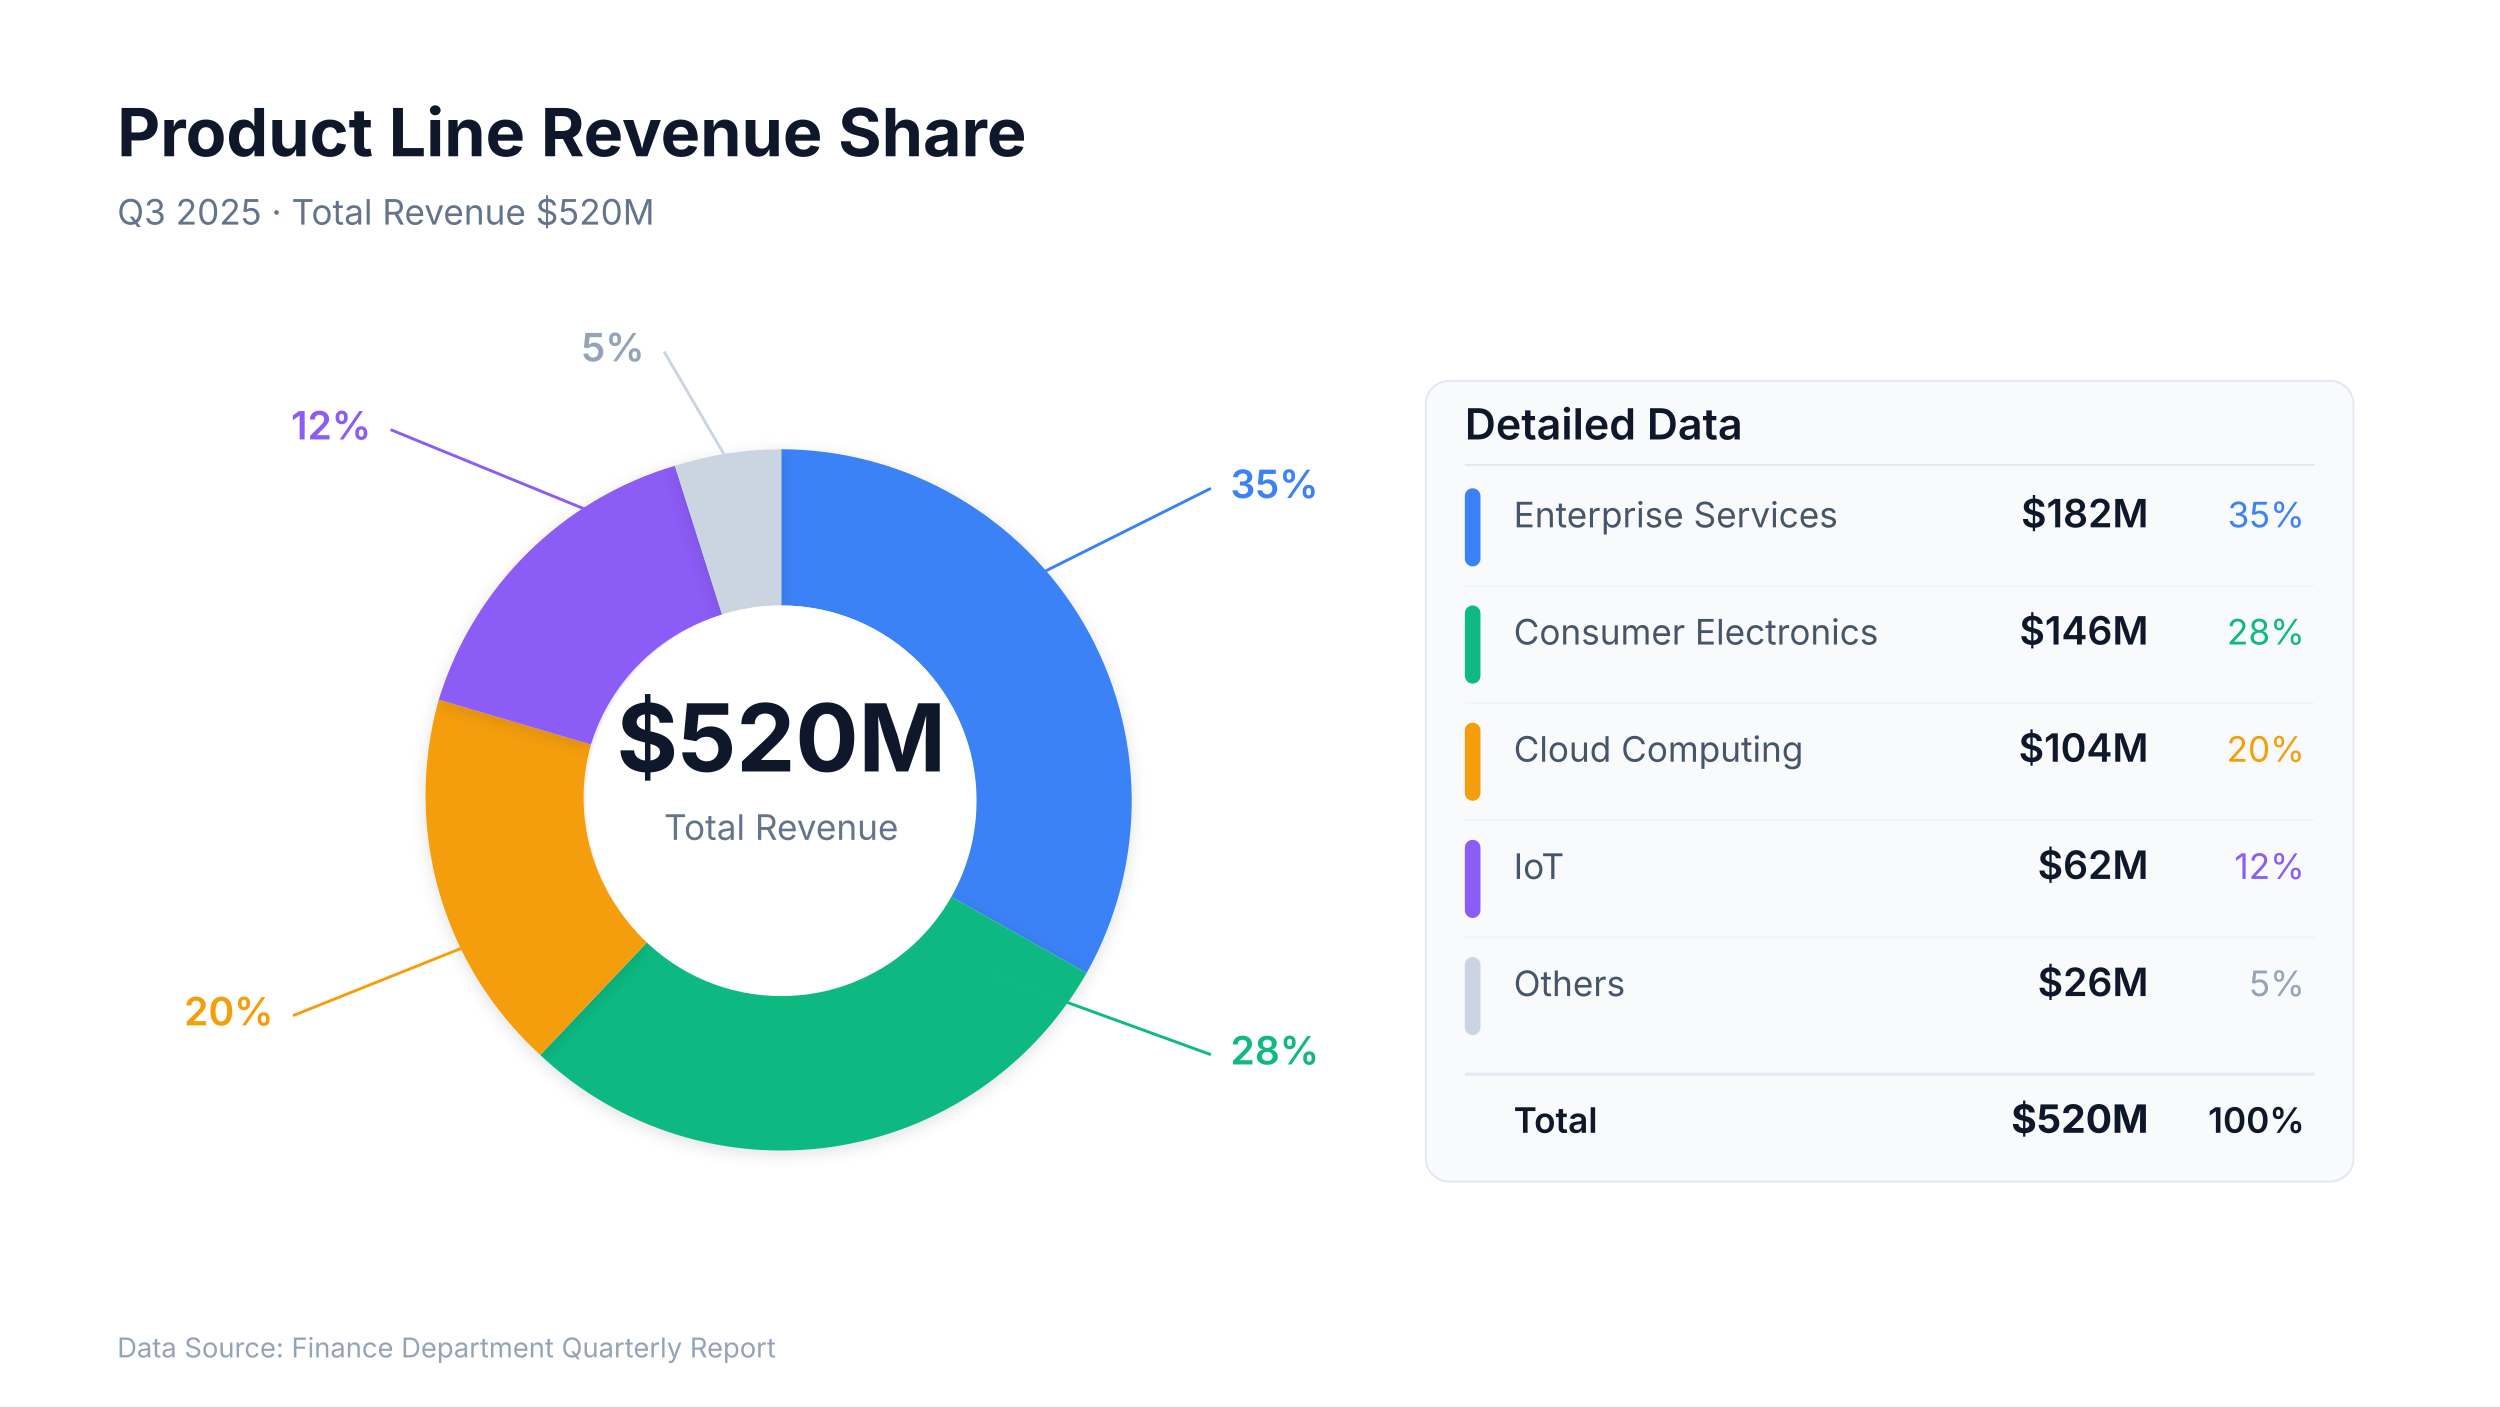
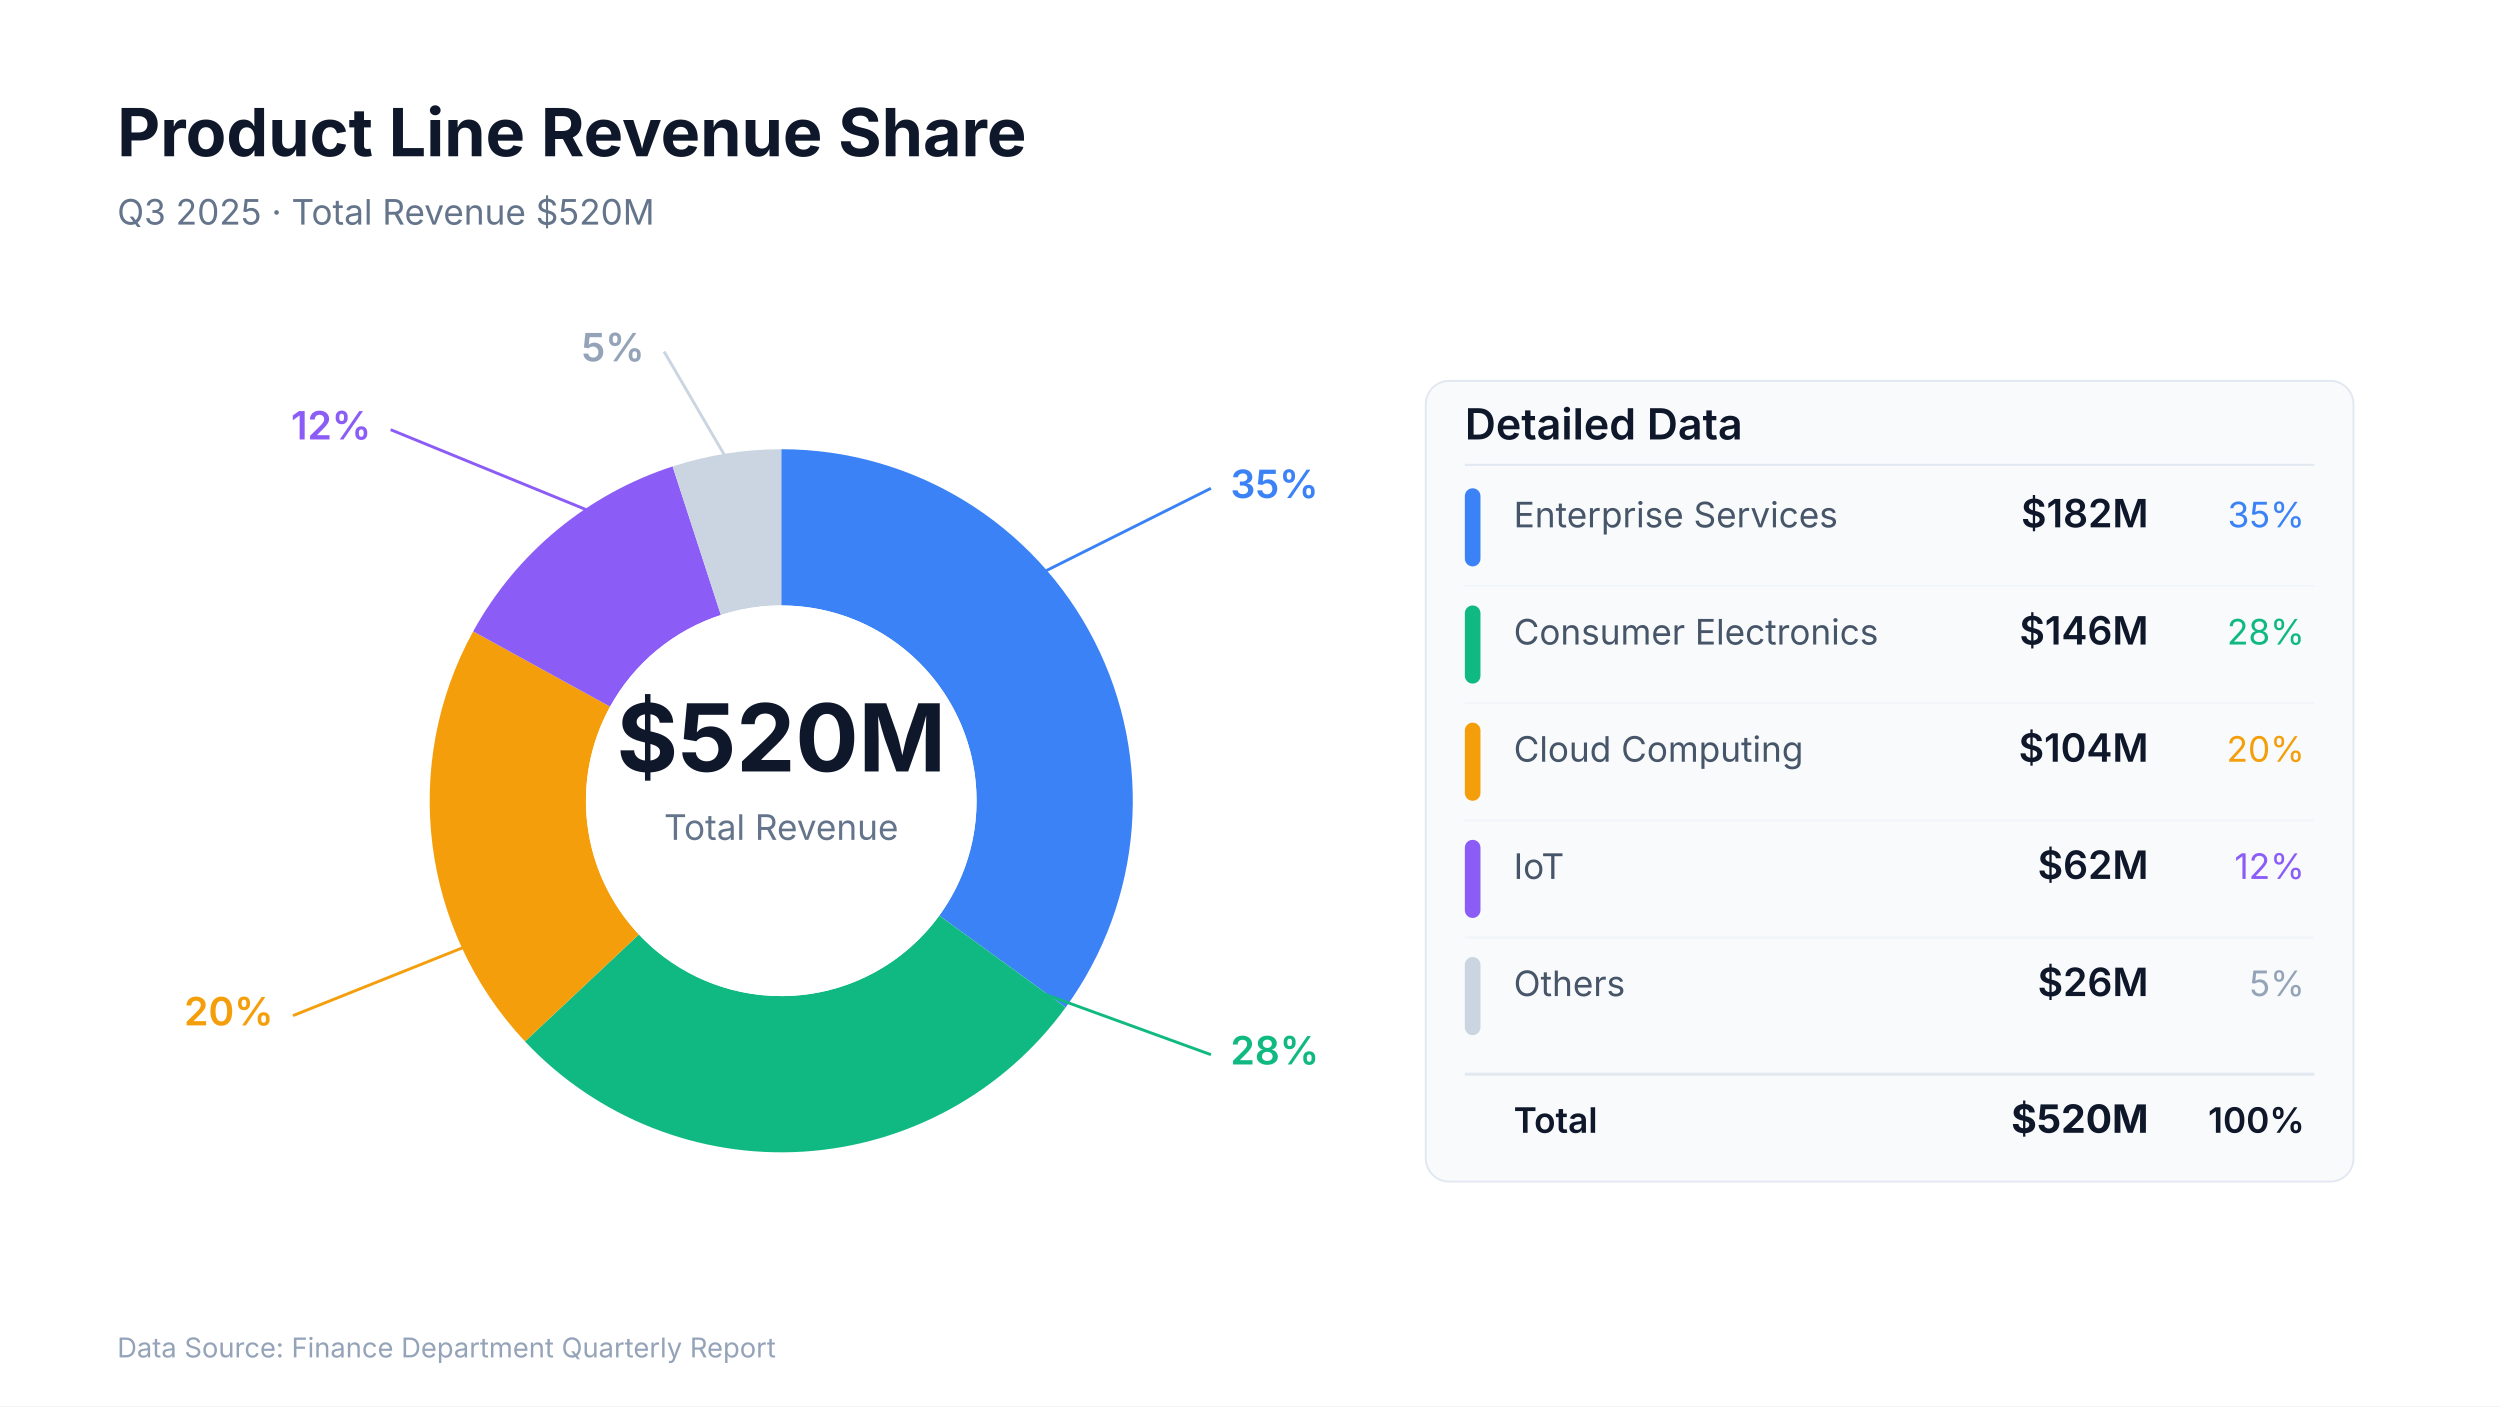
- <svg xmlns="http://www.w3.org/2000/svg" viewBox="0 0 1280 720" width="1280" height="720">
-   <defs>
-     <filter id="sectorShadow">
-       <feGaussianBlur in="SourceAlpha" stdDeviation="4" />
-       <feOffset dx="0" dy="2" result="offsetblur" />
-       <feFlood flood-color="#0F172A" flood-opacity="0.12" result="shadowColor" />
-       <feComposite in="shadowColor" in2="offsetblur" operator="in" result="shadow" />
-       <feMerge>
-         <feMergeNode in="shadow" />
-         <feMergeNode in="SourceGraphic" />
-       </feMerge>
-     </filter>
-   </defs>
+ <svg xmlns="http://www.w3.org/2000/svg" viewBox="0 0 1280 720" width="1280" height="720" font-family="-apple-system, BlinkMacSystemFont, 'Segoe UI', sans-serif" font-size="12">
  <rect width="1280" height="720" fill="#FFFFFF" />
-   <text x="60" y="80" font-family="-apple-system, BlinkMacSystemFont, 'Segoe UI', sans-serif" font-size="34" font-weight="bold" fill="#0F172A">Product Line Revenue Share</text>
-   <text x="60" y="115" font-family="-apple-system, BlinkMacSystemFont, 'Segoe UI', sans-serif" font-size="18" fill="#64748B">Q3 2025 · Total Revenue $520M</text>
-   <g id="donutChart" transform="translate(400, 410)">
-     <g id="donut-sectors">
-       <g id="sector-1">
-         <path d="M 0,-180 A 180,180 0 0,1 156.36,88.18 L 86.87,49.04 A 100,100 0 0,0 0,-100 Z" fill="#3B82F6" filter="url(#sectorShadow)" />
+   <g id="header" data-pptx-bounds="40 15 1200 125">
+     <text x="60" y="80" font-size="34" font-weight="bold" fill="#0F172A">Product Line Revenue Share</text>
+     <text x="60" y="115" font-size="18" fill="#64748B">Q3 2025 · Total Revenue $520M</text>
+   </g>
+   <g id="donut_chart" data-pptx-bounds="27 139 716 479" data-pptx-replace-with="chart">
+     <g id="donutChart" transform="translate(400, 410)">
+       <g id="donut-sectors">
+         <g id="sector-1">
+           <path d="M 0,-180 A 180,180 0 0,1 145.62,105.80 L 80.90,58.78 A 100,100 0 0,0 0,-100 Z" fill="#3B82F6" />
+         </g>
+         <g id="sector-2">
+           <path d="M 145.62,105.80 A 180,180 0 0,1 -131.21,123.22 L -72.90,68.45 A 100,100 0 0,0 80.90,58.78 Z" fill="#10B981" />
+         </g>
+         <g id="sector-3">
+           <path d="M -131.21,123.22 A 180,180 0 0,1 -157.74,-86.72 L -87.63,-48.18 A 100,100 0 0,0 -72.90,68.45 Z" fill="#F59E0B" />
+         </g>
+         <g id="sector-4">
+           <path d="M -157.74,-86.72 A 180,180 0 0,1 -55.62,-171.19 L -30.90,-95.11 A 100,100 0 0,0 -87.63,-48.18 Z" fill="#8B5CF6" />
+         </g>
+         <g id="sector-5">
+           <path d="M -55.62,-171.19 A 180,180 0 0,1 0,-180 L 0,-100 A 100,100 0 0,0 -30.90,-95.11 Z" fill="#CBD5E1" />
+         </g>
      </g>
-       <g id="sector-2">
-         <path d="M 156.36,88.18 A 180,180 0 0,1 -123.43,130.14 L -68.57,72.30 A 100,100 0 0,0 86.87,49.04 Z" fill="#10B981" filter="url(#sectorShadow)" />
+       <circle cx="0" cy="0" r="100" fill="#FFFFFF" />
+       <text x="0" y="-15" font-size="48" font-weight="bold" fill="#0F172A" text-anchor="middle">$520M</text>
+       <text x="0" y="20" font-size="18" fill="#64748B" text-anchor="middle">Total Revenue</text>
+     </g>
+     <g id="labels">
+       <g id="label-1">
+         <line x1="530" y1="295" x2="620" y2="250" stroke="#3B82F6" stroke-width="1.5" />
+         <circle cx="530" cy="295" r="3" fill="#3B82F6" />
+         <text x="630" y="255" font-size="20" font-weight="600" fill="#3B82F6">35%</text>
      </g>
-       <g id="sector-3">
-         <path d="M -123.43,130.14 A 180,180 0 0,1 -175.36,-51.76 L -97.42,-28.76 A 100,100 0 0,0 -68.57,72.30 Z" fill="#F59E0B" filter="url(#sectorShadow)" />
+       <g id="label-2">
+         <line x1="510" y1="500" x2="620" y2="540" stroke="#10B981" stroke-width="1.5" />
+         <circle cx="510" cy="500" r="3" fill="#10B981" />
+         <text x="630" y="545" font-size="20" font-weight="600" fill="#10B981">28%</text>
      </g>
-       <g id="sector-4">
-         <path d="M -175.36,-51.76 A 180,180 0 0,1 -54.46,-171.54 L -30.26,-95.30 A 100,100 0 0,0 -97.42,-28.76 Z" fill="#8B5CF6" filter="url(#sectorShadow)" />
+       <g id="label-3">
+         <line x1="250" y1="480" x2="150" y2="520" stroke="#F59E0B" stroke-width="1.5" />
+         <circle cx="250" cy="480" r="3" fill="#F59E0B" />
+         <text x="140" y="525" font-size="20" font-weight="600" fill="#F59E0B" text-anchor="end">20%</text>
      </g>
-       <g id="sector-5">
-         <path d="M -54.46,-171.54 A 180,180 0 0,1 0,-180 L 0,-100 A 100,100 0 0,0 -30.26,-95.30 Z" fill="#CBD5E1" filter="url(#sectorShadow)" />
+       <g id="label-4">
+         <line x1="310" y1="265" x2="200" y2="220" stroke="#8B5CF6" stroke-width="1.5" />
+         <circle cx="310" cy="265" r="3" fill="#8B5CF6" />
+         <text x="190" y="225" font-size="20" font-weight="600" fill="#8B5CF6" text-anchor="end">12%</text>
+       </g>
+       <g id="label-5">
+         <line x1="375" y1="240" x2="340" y2="180" stroke="#CBD5E1" stroke-width="1.5" />
+         <circle cx="375" cy="240" r="3" fill="#CBD5E1" />
+         <text x="330" y="185" font-size="20" font-weight="600" fill="#94A3B8" text-anchor="end">5%</text>
      </g>
    </g>
-     <circle cx="0" cy="0" r="100" fill="#FFFFFF" />
-     <text x="0" y="-15" font-family="-apple-system, BlinkMacSystemFont, 'Segoe UI', sans-serif" font-size="48" font-weight="bold" fill="#0F172A" text-anchor="middle">$520M</text>
-     <text x="0" y="20" font-family="-apple-system, BlinkMacSystemFont, 'Segoe UI', sans-serif" font-size="18" fill="#64748B" text-anchor="middle">Total Revenue</text>
  </g>
-   <g id="labels">
-     <g id="label-1">
-       <line x1="530" y1="295" x2="620" y2="250" stroke="#3B82F6" stroke-width="1.5" />
-       <circle cx="530" cy="295" r="3" fill="#3B82F6" />
-       <text x="630" y="255" font-family="-apple-system, BlinkMacSystemFont, 'Segoe UI', sans-serif" font-size="20" font-weight="600" fill="#3B82F6">35%</text>
-     </g>
-     <g id="label-2">
-       <line x1="510" y1="500" x2="620" y2="540" stroke="#10B981" stroke-width="1.5" />
-       <circle cx="510" cy="500" r="3" fill="#10B981" />
-       <text x="630" y="545" font-family="-apple-system, BlinkMacSystemFont, 'Segoe UI', sans-serif" font-size="20" font-weight="600" fill="#10B981">28%</text>
-     </g>
-     <g id="label-3">
-       <line x1="250" y1="480" x2="150" y2="520" stroke="#F59E0B" stroke-width="1.5" />
-       <circle cx="250" cy="480" r="3" fill="#F59E0B" />
-       <text x="140" y="525" font-family="-apple-system, BlinkMacSystemFont, 'Segoe UI', sans-serif" font-size="20" font-weight="600" fill="#F59E0B" text-anchor="end">20%</text>
-     </g>
-     <g id="label-4">
-       <line x1="310" y1="265" x2="200" y2="220" stroke="#8B5CF6" stroke-width="1.5" />
-       <circle cx="310" cy="265" r="3" fill="#8B5CF6" />
-       <text x="190" y="225" font-family="-apple-system, BlinkMacSystemFont, 'Segoe UI', sans-serif" font-size="20" font-weight="600" fill="#8B5CF6" text-anchor="end">12%</text>
-     </g>
-     <g id="label-5">
-       <line x1="375" y1="240" x2="340" y2="180" stroke="#CBD5E1" stroke-width="1.5" />
-       <circle cx="375" cy="240" r="3" fill="#CBD5E1" />
-       <text x="330" y="185" font-family="-apple-system, BlinkMacSystemFont, 'Segoe UI', sans-serif" font-size="20" font-weight="600" fill="#94A3B8" text-anchor="end">5%</text>
-     </g>
-   </g>
-   <g id="detailList">
+   <g id="detailList" data-pptx-bounds="670 168 595 464">
    <rect x="730" y="195" width="475" height="410" rx="12" fill="#F8FAFC" stroke="#E2E8F0" stroke-width="1" />
-     <text x="750" y="225" font-family="-apple-system, BlinkMacSystemFont, 'Segoe UI', sans-serif" font-size="22" font-weight="600" fill="#0F172A">Detailed Data</text>
+     <text x="750" y="225" font-size="22" font-weight="600" fill="#0F172A">Detailed Data</text>
    <line x1="750" y1="238" x2="1185" y2="238" stroke="#E2E8F0" stroke-width="1" />
    <g id="list-items">
      <g id="item-1">
        <rect x="750" y="250" width="8" height="40" rx="4" fill="#3B82F6" />
-         <text x="775" y="270" font-family="-apple-system, BlinkMacSystemFont, 'Segoe UI', sans-serif" font-size="18" fill="#475569">Enterprise Services</text>
-         <text x="1100" y="270" font-family="-apple-system, BlinkMacSystemFont, 'Segoe UI', sans-serif" font-size="20" font-weight="600" fill="#0F172A" text-anchor="end">$182M</text>
-         <text x="1180" y="270" font-family="-apple-system, BlinkMacSystemFont, 'Segoe UI', sans-serif" font-size="18" fill="#3B82F6" text-anchor="end">35%</text>
+         <text x="775" y="270" font-size="18" fill="#475569">Enterprise Services</text>
+         <text x="1100" y="270" font-size="20" font-weight="600" fill="#0F172A" text-anchor="end">$182M</text>
+         <text x="1180" y="270" font-size="18" fill="#3B82F6" text-anchor="end">35%</text>
        <line x1="750" y1="300" x2="1185" y2="300" stroke="#F1F5F9" stroke-width="1" />
      </g>
      <g id="item-2">
        <rect x="750" y="310" width="8" height="40" rx="4" fill="#10B981" />
-         <text x="775" y="330" font-family="-apple-system, BlinkMacSystemFont, 'Segoe UI', sans-serif" font-size="18" fill="#475569">Consumer Electronics</text>
-         <text x="1100" y="330" font-family="-apple-system, BlinkMacSystemFont, 'Segoe UI', sans-serif" font-size="20" font-weight="600" fill="#0F172A" text-anchor="end">$146M</text>
-         <text x="1180" y="330" font-family="-apple-system, BlinkMacSystemFont, 'Segoe UI', sans-serif" font-size="18" fill="#10B981" text-anchor="end">28%</text>
+         <text x="775" y="330" font-size="18" fill="#475569">Consumer Electronics</text>
+         <text x="1100" y="330" font-size="20" font-weight="600" fill="#0F172A" text-anchor="end">$146M</text>
+         <text x="1180" y="330" font-size="18" fill="#10B981" text-anchor="end">28%</text>
        <line x1="750" y1="360" x2="1185" y2="360" stroke="#F1F5F9" stroke-width="1" />
      </g>
      <g id="item-3">
        <rect x="750" y="370" width="8" height="40" rx="4" fill="#F59E0B" />
-         <text x="775" y="390" font-family="-apple-system, BlinkMacSystemFont, 'Segoe UI', sans-serif" font-size="18" fill="#475569">Cloud Computing</text>
-         <text x="1100" y="390" font-family="-apple-system, BlinkMacSystemFont, 'Segoe UI', sans-serif" font-size="20" font-weight="600" fill="#0F172A" text-anchor="end">$104M</text>
-         <text x="1180" y="390" font-family="-apple-system, BlinkMacSystemFont, 'Segoe UI', sans-serif" font-size="18" fill="#F59E0B" text-anchor="end">20%</text>
+         <text x="775" y="390" font-size="18" fill="#475569">Cloud Computing</text>
+         <text x="1100" y="390" font-size="20" font-weight="600" fill="#0F172A" text-anchor="end">$104M</text>
+         <text x="1180" y="390" font-size="18" fill="#F59E0B" text-anchor="end">20%</text>
        <line x1="750" y1="420" x2="1185" y2="420" stroke="#F1F5F9" stroke-width="1" />
      </g>
      <g id="item-4">
        <rect x="750" y="430" width="8" height="40" rx="4" fill="#8B5CF6" />
-         <text x="775" y="450" font-family="-apple-system, BlinkMacSystemFont, 'Segoe UI', sans-serif" font-size="18" fill="#475569">IoT</text>
-         <text x="1100" y="450" font-family="-apple-system, BlinkMacSystemFont, 'Segoe UI', sans-serif" font-size="20" font-weight="600" fill="#0F172A" text-anchor="end">$62M</text>
-         <text x="1180" y="450" font-family="-apple-system, BlinkMacSystemFont, 'Segoe UI', sans-serif" font-size="18" fill="#8B5CF6" text-anchor="end">12%</text>
+         <text x="775" y="450" font-size="18" fill="#475569">IoT</text>
+         <text x="1100" y="450" font-size="20" font-weight="600" fill="#0F172A" text-anchor="end">$62M</text>
+         <text x="1180" y="450" font-size="18" fill="#8B5CF6" text-anchor="end">12%</text>
        <line x1="750" y1="480" x2="1185" y2="480" stroke="#F1F5F9" stroke-width="1" />
      </g>
      <g id="item-5">
        <rect x="750" y="490" width="8" height="40" rx="4" fill="#CBD5E1" />
-         <text x="775" y="510" font-family="-apple-system, BlinkMacSystemFont, 'Segoe UI', sans-serif" font-size="18" fill="#475569">Others</text>
-         <text x="1100" y="510" font-family="-apple-system, BlinkMacSystemFont, 'Segoe UI', sans-serif" font-size="20" font-weight="600" fill="#0F172A" text-anchor="end">$26M</text>
-         <text x="1180" y="510" font-family="-apple-system, BlinkMacSystemFont, 'Segoe UI', sans-serif" font-size="18" fill="#94A3B8" text-anchor="end">5%</text>
+         <text x="775" y="510" font-size="18" fill="#475569">Others</text>
+         <text x="1100" y="510" font-size="20" font-weight="600" fill="#0F172A" text-anchor="end">$26M</text>
+         <text x="1180" y="510" font-size="18" fill="#94A3B8" text-anchor="end">5%</text>
      </g>
    </g>
    <line x1="750" y1="550" x2="1185" y2="550" stroke="#E2E8F0" stroke-width="1.5" />
-     <text x="775" y="580" font-family="-apple-system, BlinkMacSystemFont, 'Segoe UI', sans-serif" font-size="18" font-weight="600" fill="#0F172A">Total</text>
-     <text x="1100" y="580" font-family="-apple-system, BlinkMacSystemFont, 'Segoe UI', sans-serif" font-size="20" font-weight="bold" fill="#0F172A" text-anchor="end">$520M</text>
-     <text x="1180" y="580" font-family="-apple-system, BlinkMacSystemFont, 'Segoe UI', sans-serif" font-size="18" font-weight="600" fill="#0F172A" text-anchor="end">100%</text>
+     <text x="775" y="580" font-size="18" font-weight="600" fill="#0F172A">Total</text>
+     <text x="1100" y="580" font-size="20" font-weight="bold" fill="#0F172A" text-anchor="end">$520M</text>
+     <text x="1180" y="580" font-size="18" font-weight="600" fill="#0F172A" text-anchor="end">100%</text>
  </g>
-   <text x="60" y="695" font-family="-apple-system, BlinkMacSystemFont, 'Segoe UI', sans-serif" font-size="14" fill="#94A3B8">Data Source: Finance Department Quarterly Report</text>
+   <g id="source" data-pptx-bounds="40 670 1200 40">
+     <text x="60" y="695" font-size="14" fill="#94A3B8">Data Source: Finance Department Quarterly Report</text>
+   </g>
</svg>
